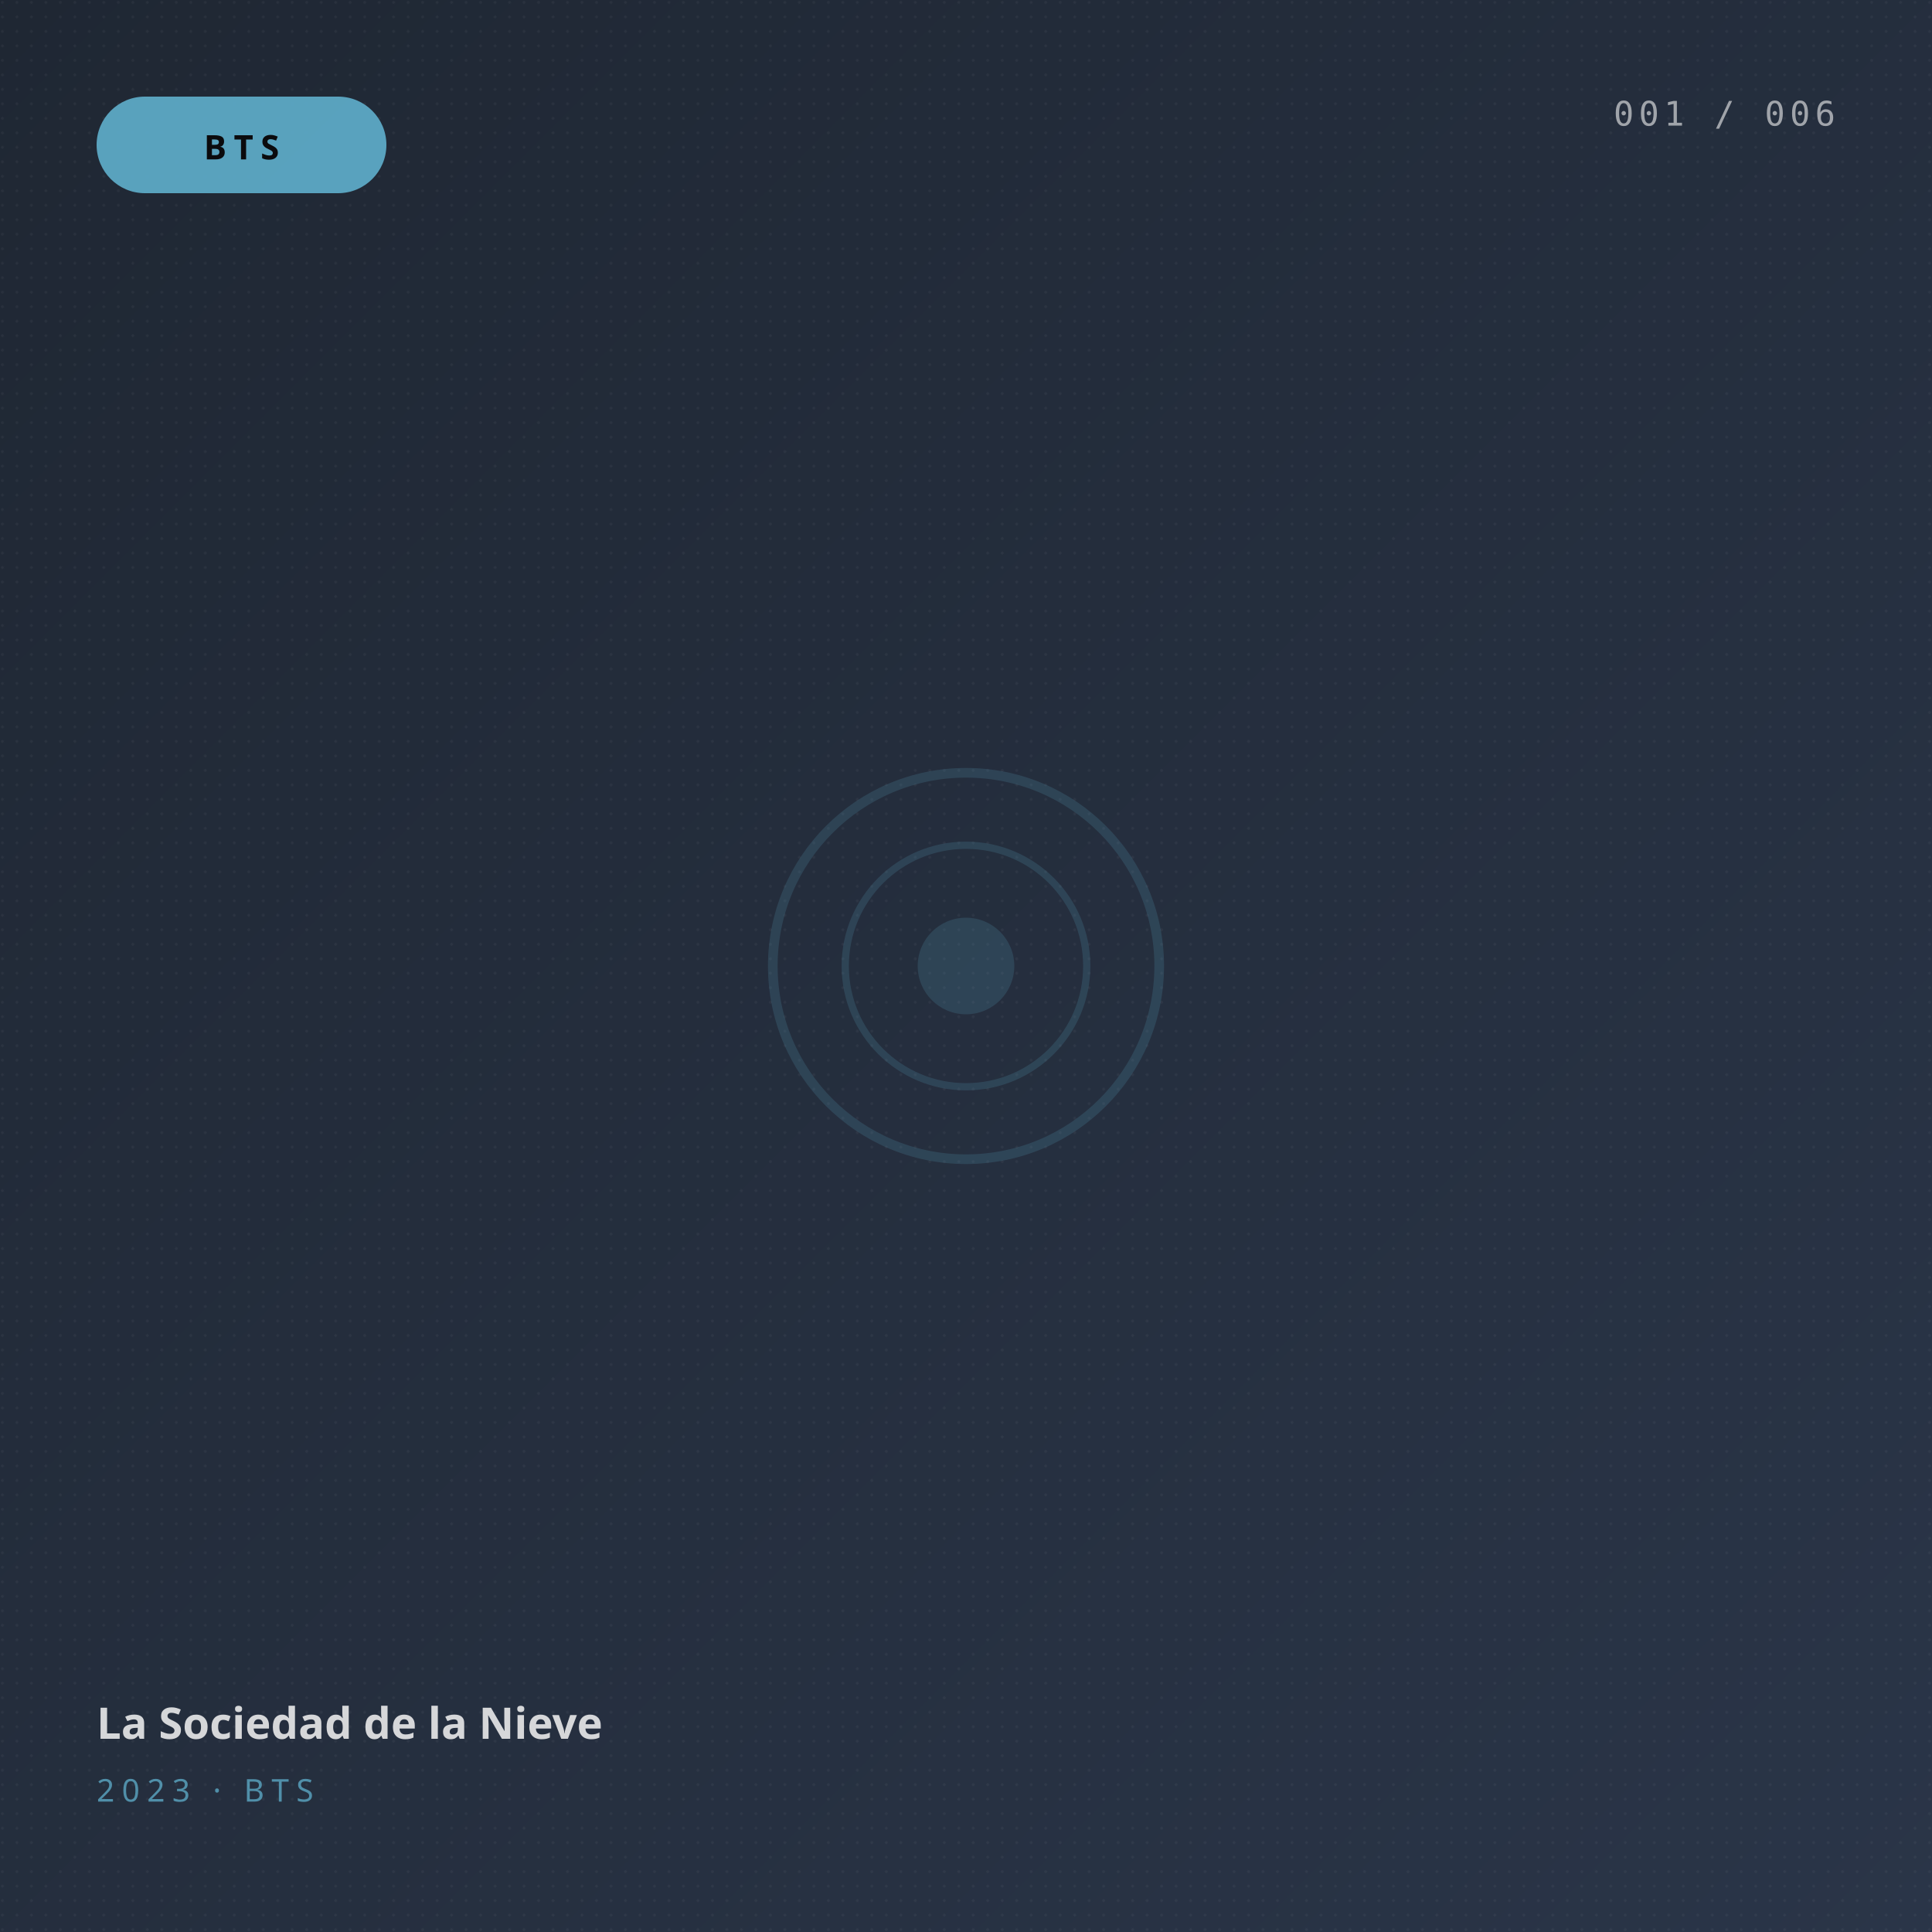
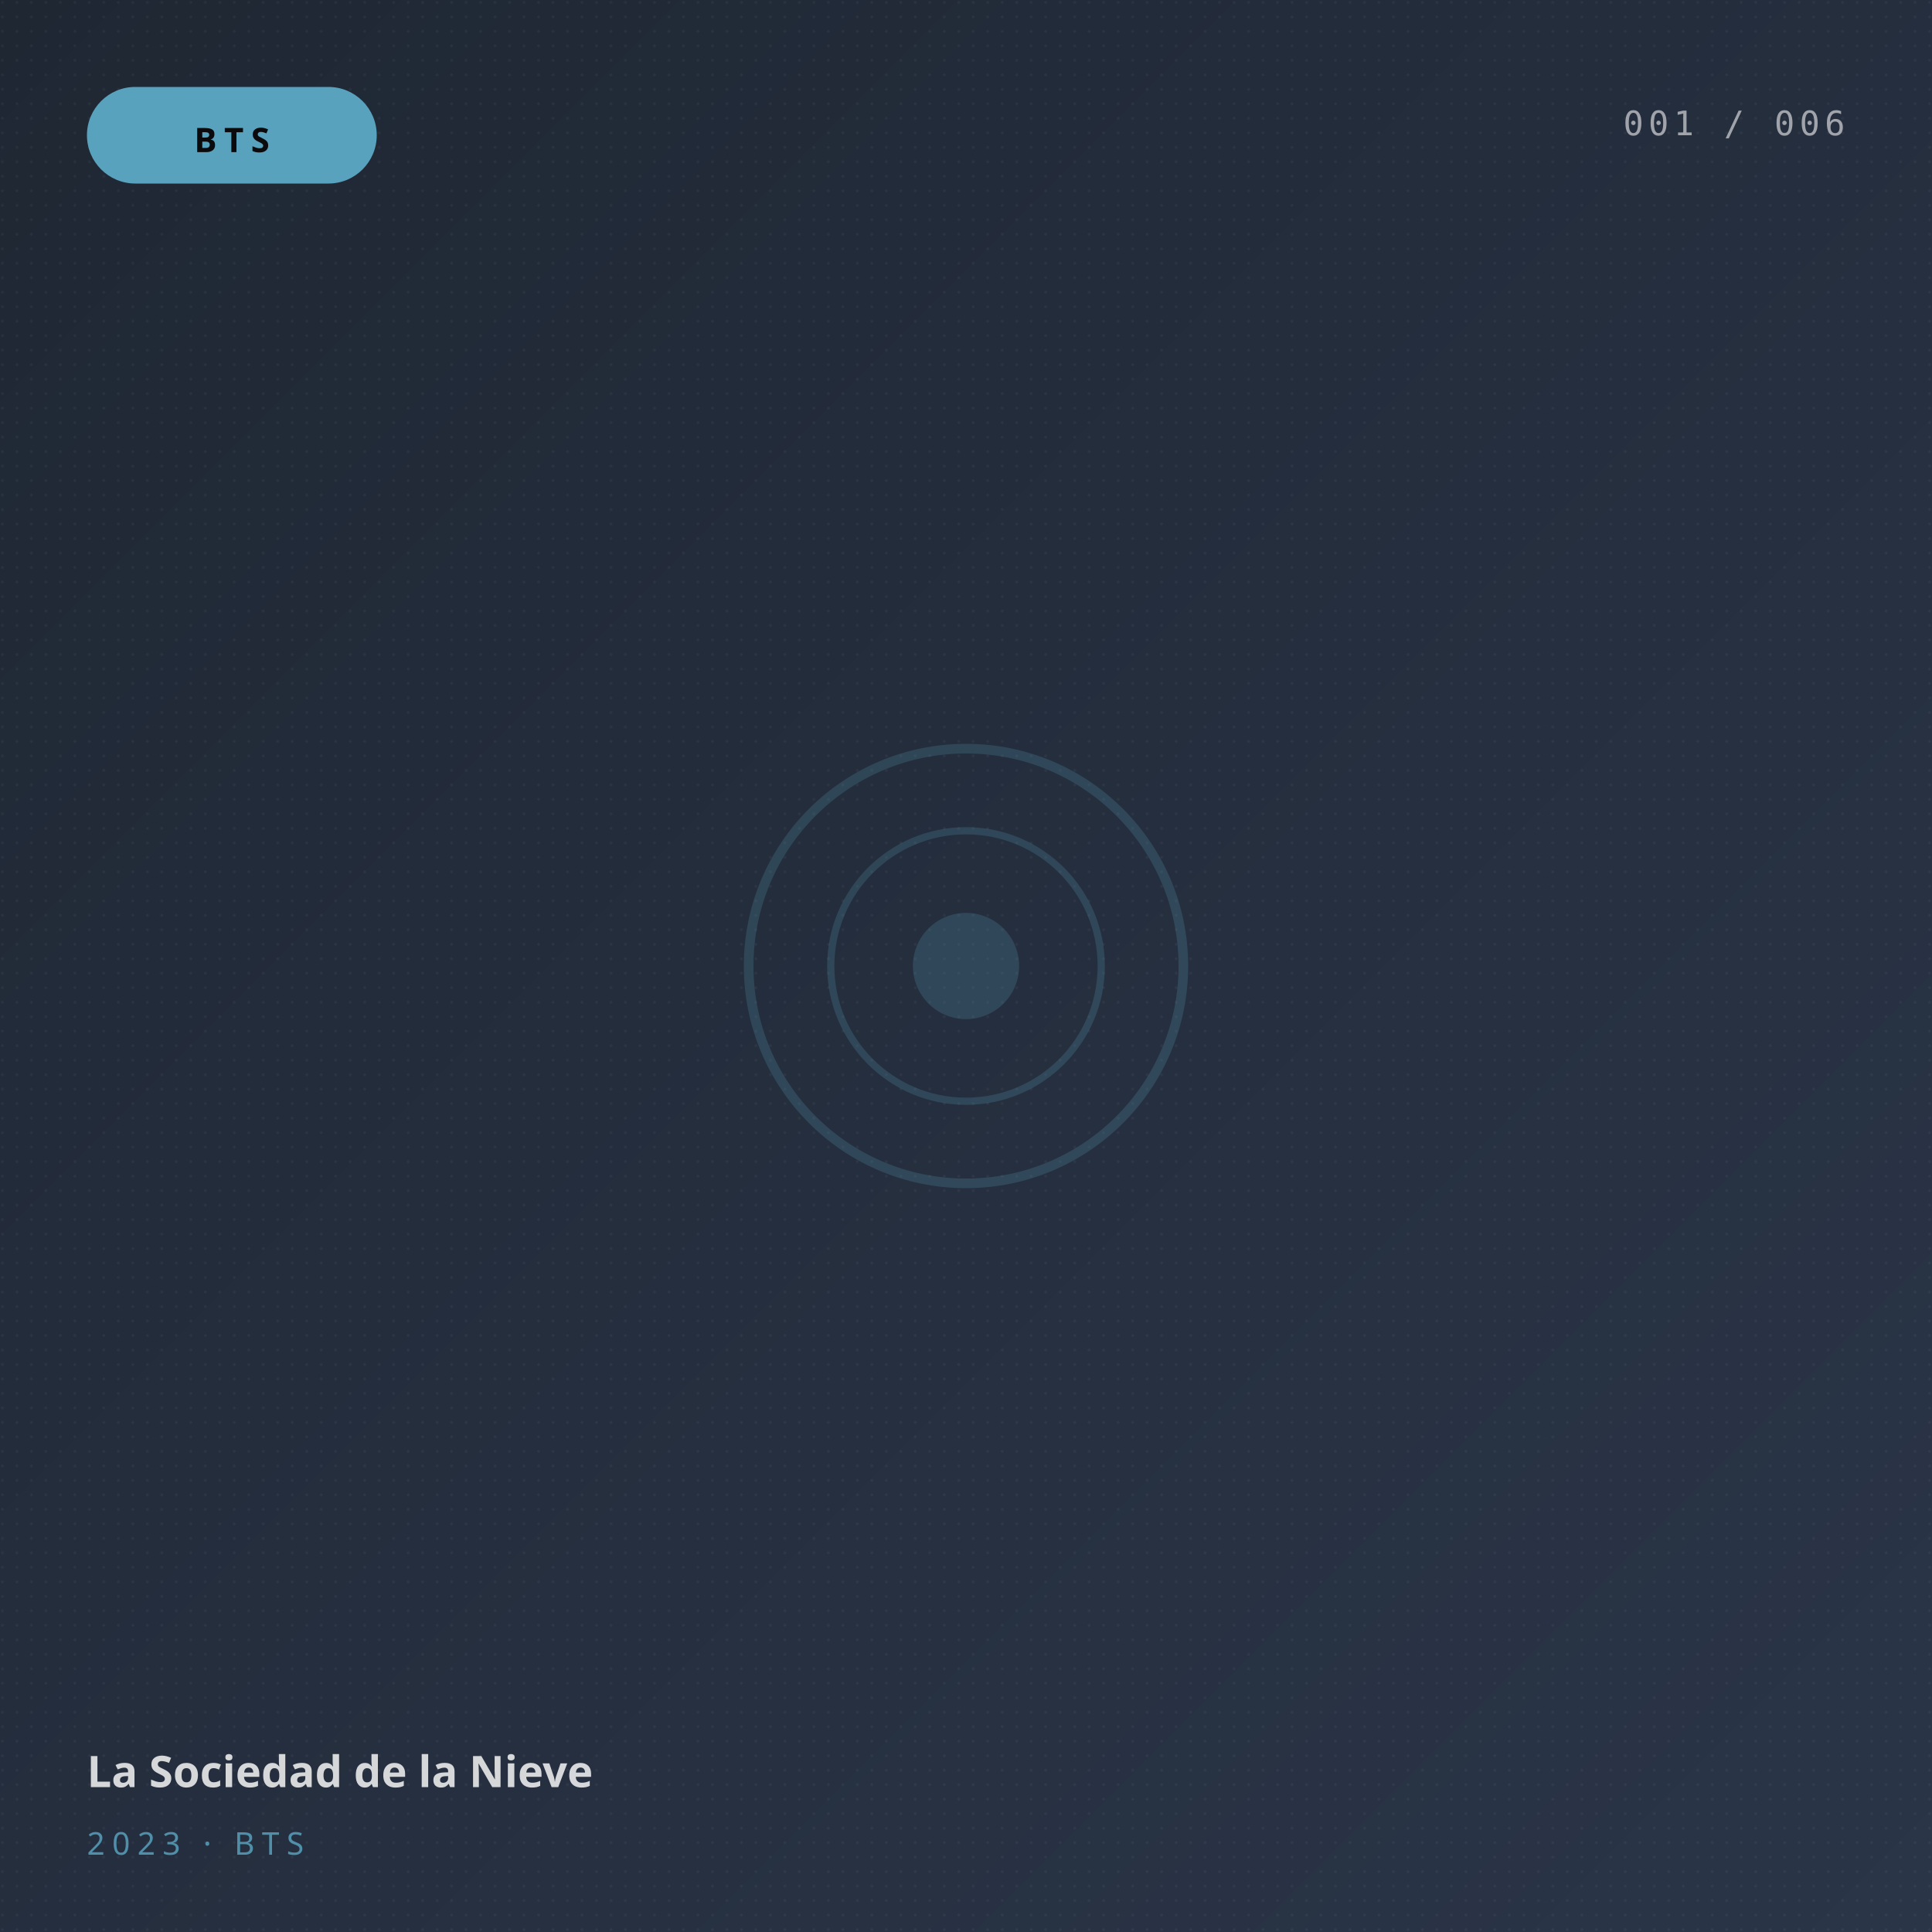
<svg xmlns="http://www.w3.org/2000/svg" viewBox="0 0 800 800" preserveAspectRatio="xMidYMid slice">
  <defs>
    <linearGradient id="p-la-sociedad-de-la-nieve-bts-0" x1="0" y1="0" x2="1" y2="1">
      <stop offset="0%" stop-color="#1f2733" />
      <stop offset="100%" stop-color="#2a3548" />
    </linearGradient>
    <pattern id="g-la-sociedad-de-la-nieve-bts-0" x="0" y="0" width="6" height="6" patternUnits="userSpaceOnUse">
      <circle cx="1" cy="1" r="0.6" fill="#ffffff" opacity="0.04" />
    </pattern>
  </defs>
  <rect width="800" height="800" fill="url(#p-la-sociedad-de-la-nieve-bts-0)" />
  <rect width="800" height="800" fill="url(#g-la-sociedad-de-la-nieve-bts-0)" />
-   <g transform="translate(40,40)">
+   <g transform="translate(36,36)">
    <rect x="0" y="0" width="120" height="40" rx="20" fill="#5BA8C4" opacity="0.95" />
-     <text x="60" y="26" text-anchor="middle" font-family="ui-sans-serif,system-ui" font-size="14" font-weight="700" fill="#0b0b0d" letter-spacing="3">BTS</text>
+     <text x="60" y="27" text-anchor="middle" font-family="ui-sans-serif,system-ui" font-size="14" font-weight="700" fill="#0b0b0d" letter-spacing="3">BTS</text>
  </g>
-   <g transform="translate(760,52)" opacity="0.6">
+   <g transform="translate(764, 56)" opacity="0.6">
    <text x="0" y="0" text-anchor="end" font-family="ui-monospace,monospace" font-size="14" fill="#f4f4f4" letter-spacing="2">001 / 006</text>
  </g>
-   <g transform="translate(400,400)" opacity="0.18">
-     <circle cx="0" cy="0" r="80" fill="none" stroke="#5BA8C4" stroke-width="4" />
-     <circle cx="0" cy="0" r="50" fill="none" stroke="#5BA8C4" stroke-width="3" />
-     <circle cx="0" cy="0" r="20" fill="#5BA8C4" />
+   <g transform="translate(400, 400)" opacity="0.2">
+     <circle cx="0" cy="0" r="90" fill="none" stroke="#5BA8C4" stroke-width="4" />
+     <circle cx="0" cy="0" r="56" fill="none" stroke="#5BA8C4" stroke-width="3" />
+     <circle cx="0" cy="0" r="22" fill="#5BA8C4" />
  </g>
-   <g transform="translate(40,720)">
+   <g transform="translate(36, 740)">
    <text x="0" y="0" font-family="ui-sans-serif,system-ui" font-size="18" font-weight="600" fill="#f4f4f4" opacity="0.85">La Sociedad de la Nieve</text>
-     <text x="0" y="26" font-family="ui-sans-serif,system-ui" font-size="13" font-weight="500" fill="#5BA8C4" letter-spacing="3" opacity="0.8">2023 · BTS</text>
+     <text x="0" y="28" font-family="ui-sans-serif,system-ui" font-size="13" font-weight="500" fill="#5BA8C4" letter-spacing="3" opacity="0.8">2023 · BTS</text>
  </g>
</svg>
